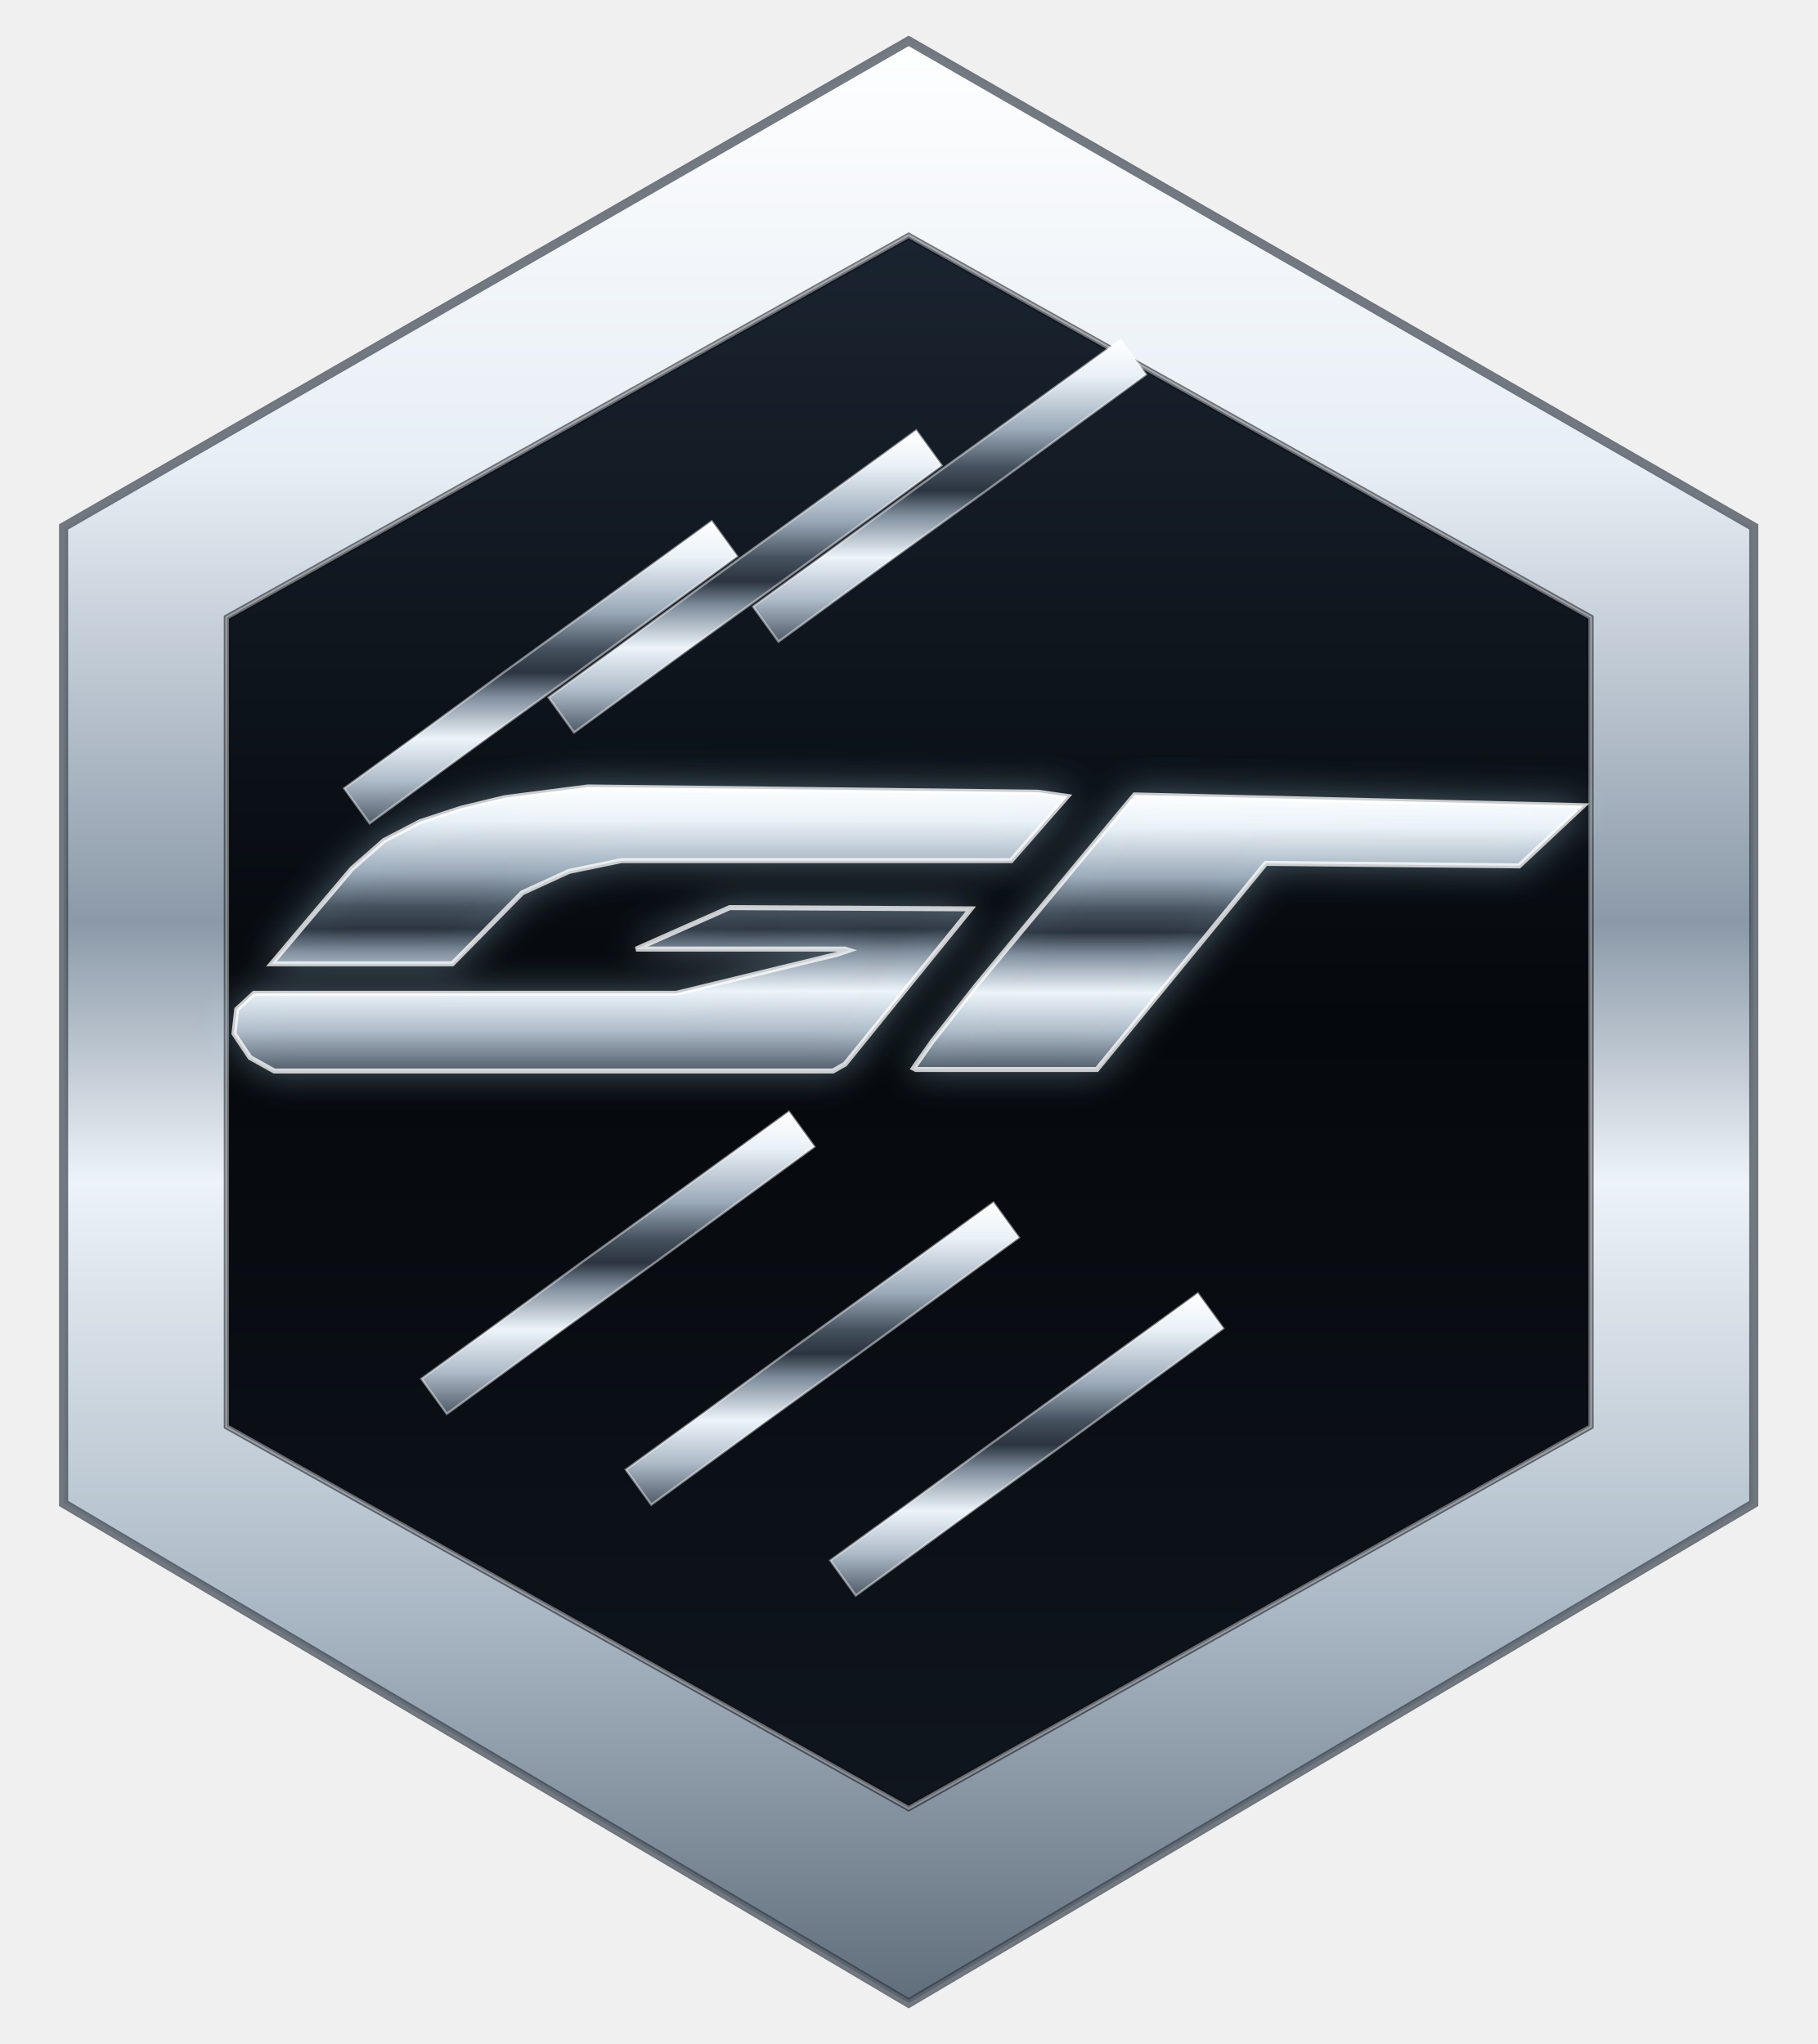
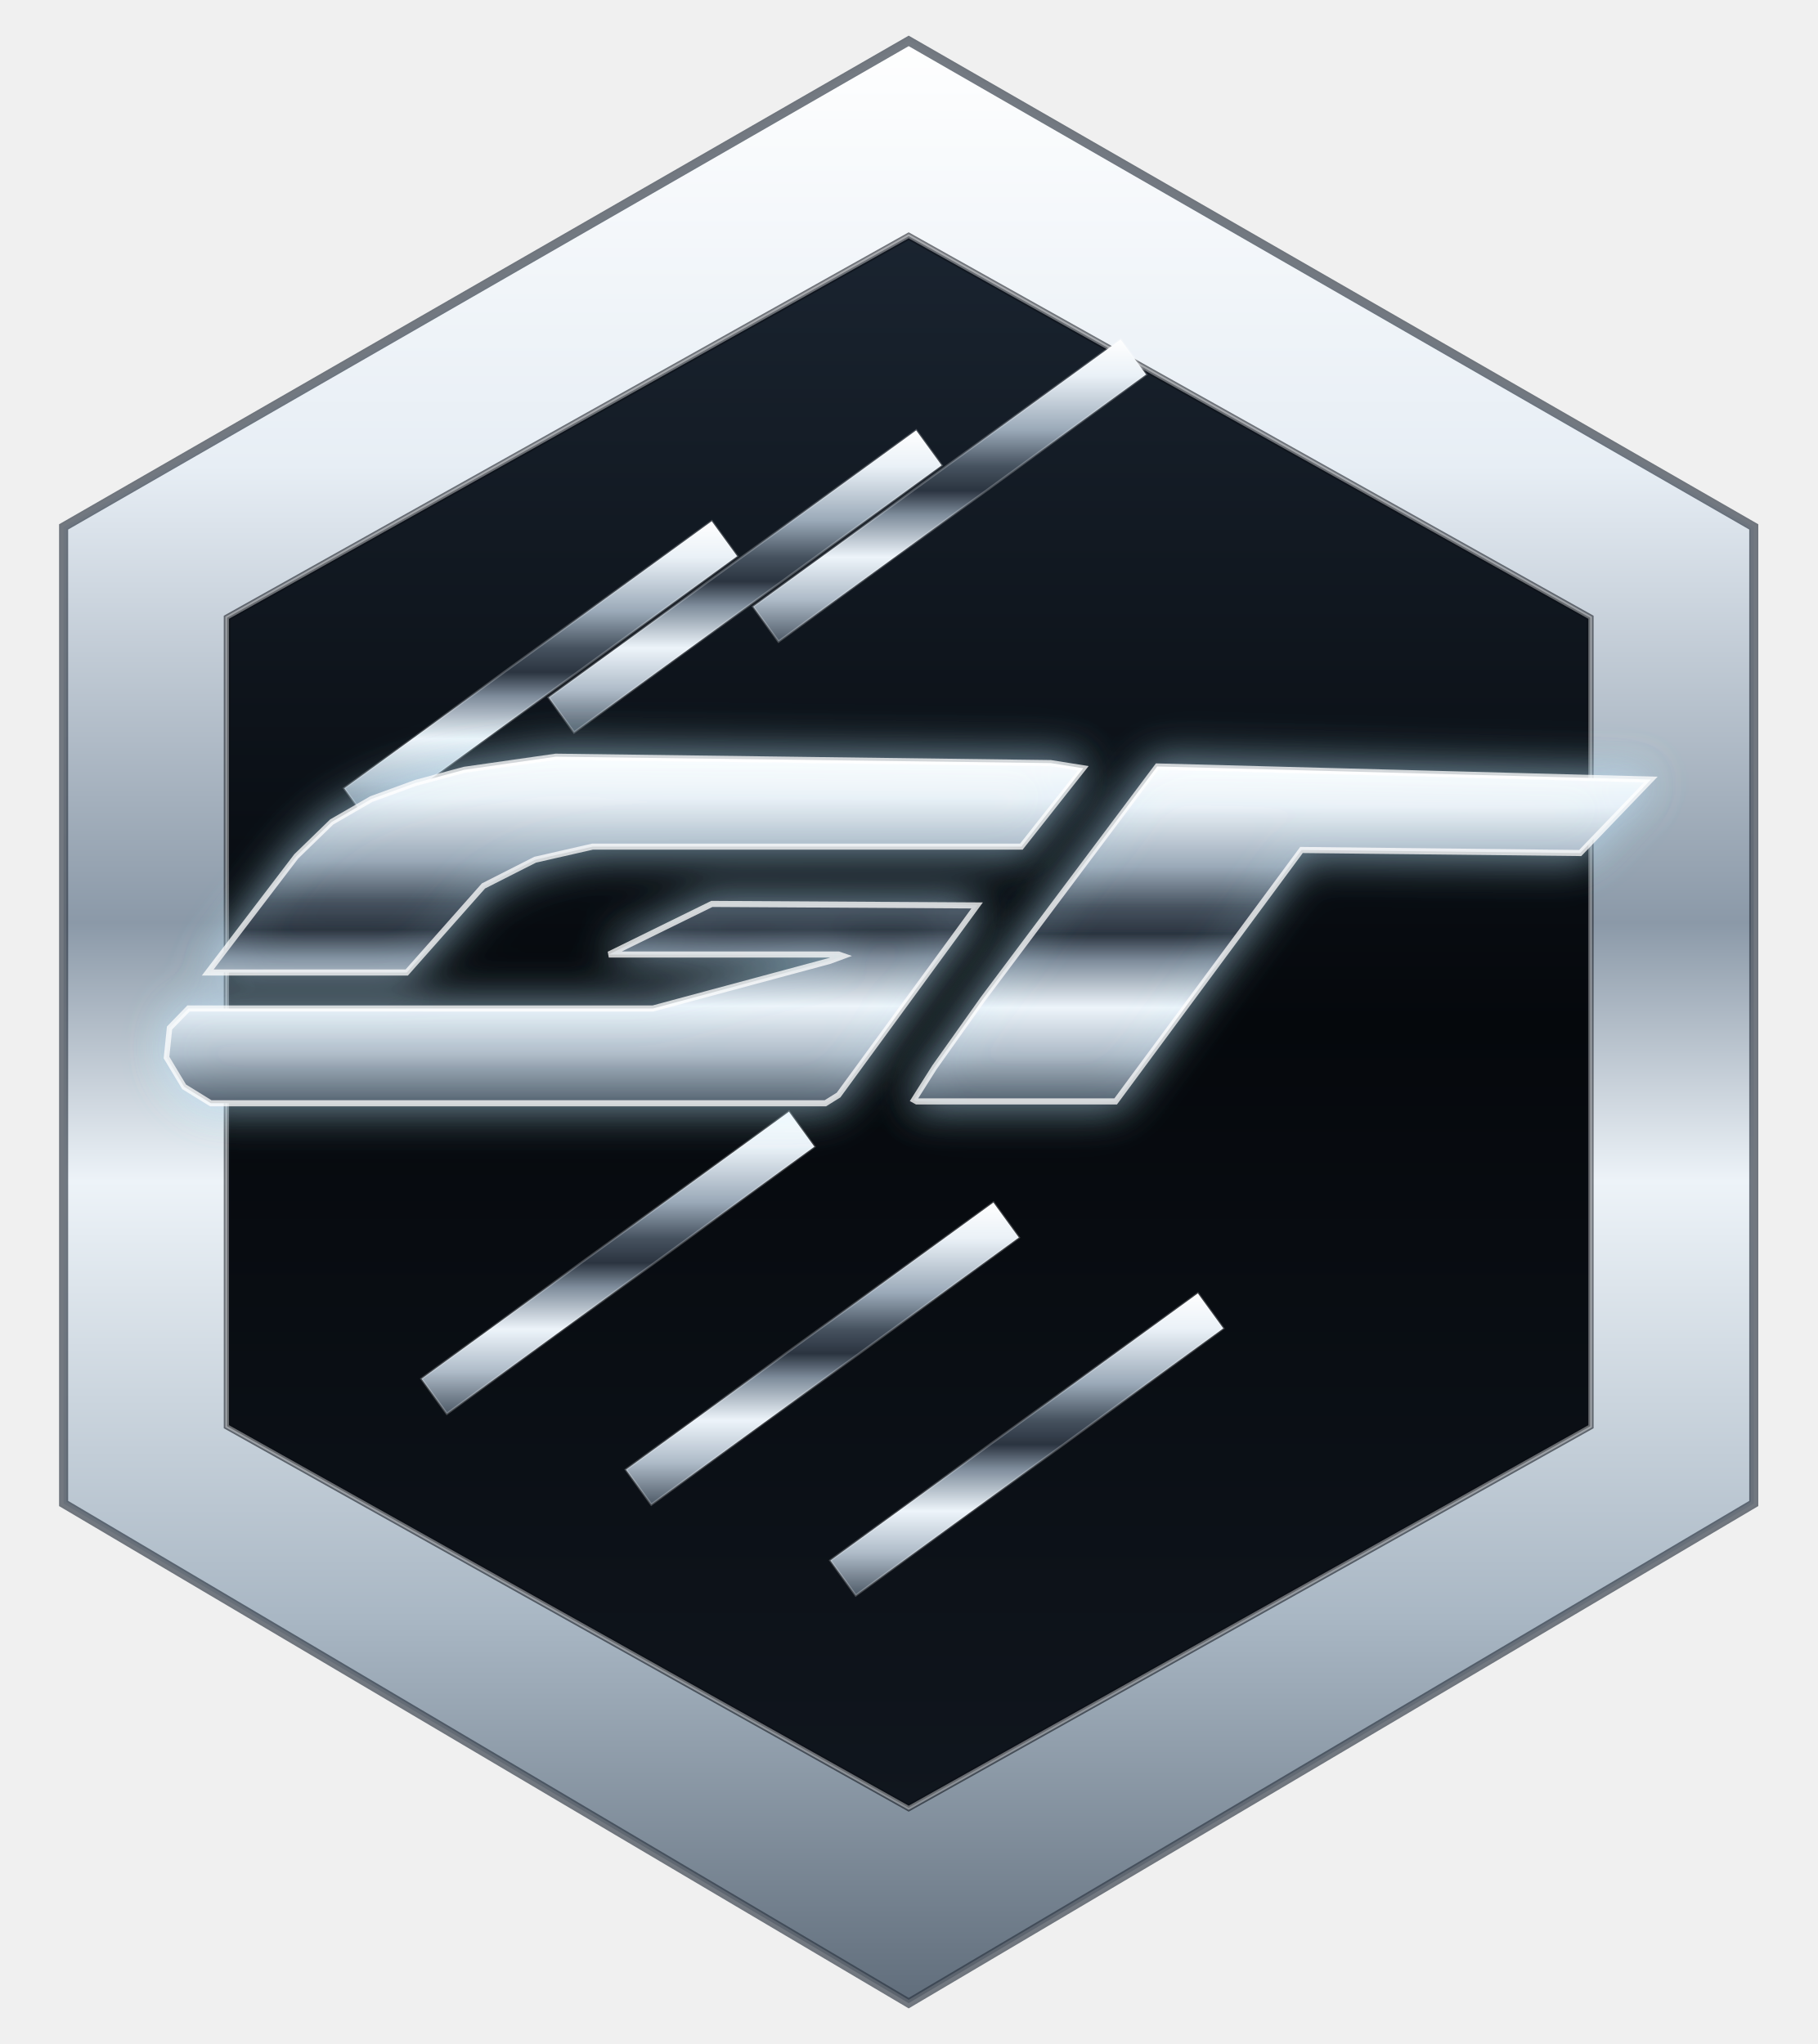
<svg xmlns="http://www.w3.org/2000/svg" width="800" height="900" viewBox="0 0 800 900" fill="none">
  <defs>
    <linearGradient id="chrom" x1="0" y1="0" x2="0" y2="1">
      <stop offset="0" stop-color="#FFFFFF" />
      <stop offset="0.12" stop-color="#EAF1F7" />
      <stop offset="0.30" stop-color="#9AA9B8" />
      <stop offset="0.42" stop-color="#46525F" />
      <stop offset="0.50" stop-color="#2B3440" />
      <stop offset="0.58" stop-color="#7E8C9B" />
      <stop offset="0.72" stop-color="#EDF4FA" />
      <stop offset="0.86" stop-color="#AEBBC8" />
      <stop offset="1" stop-color="#4E5A67" />
    </linearGradient>
    <linearGradient id="frame" x1="0" y1="0" x2="0" y2="1">
      <stop offset="0" stop-color="#FFFFFF" />
      <stop offset="0.22" stop-color="#E7EEF5" />
      <stop offset="0.45" stop-color="#8B99A8" />
      <stop offset="0.58" stop-color="#EDF3F8" />
      <stop offset="0.8" stop-color="#A9B7C4" />
      <stop offset="1" stop-color="#5E6B79" />
    </linearGradient>
    <linearGradient id="plate" x1="0" y1="0" x2="0" y2="1">
      <stop offset="0" stop-color="#1A2430" />
      <stop offset="0.5" stop-color="#05080C" />
      <stop offset="1" stop-color="#10161E" />
    </linearGradient>
    <clipPath id="plate">
      <path d="M400,104 L700,272 L700,628 L400,796 L100,628 L100,272 Z" />
    </clipPath>
    <filter id="gtGlow" x="-20%" y="-40%" width="140%" height="180%">
      <feDropShadow dx="0" dy="0" stdDeviation="7" flood-color="#BFE9FF" flood-opacity="0.35" />
    </filter>
+     <filter id="gtGlow" x="-20%" y="-50%" width="140%" height="200%">
+       <feDropShadow dx="0" dy="0" stdDeviation="8" flood-color="#CBEEFF" flood-opacity="0.5" />
+     </filter>
  </defs>
  <path d="M400,18 L772,232 L772,662 L400,882 L28,662 L28,232 Z" fill="url(#frame)" />
  <path d="M400,18 L772,232 L772,662 L400,882 L28,662 L28,232 Z" fill="none" stroke="#FFFFFF" stroke-opacity=".55" stroke-width="2.5" />
  <path d="M400,18 L772,232 L772,662 L400,882 L28,662 L28,232 Z" fill="none" stroke="#2A333F" stroke-opacity=".65" stroke-width="4" />
  <path d="M400,104 L700,272 L700,628 L400,796 L100,628 L100,272 Z" fill="url(#plate)" />
  <path d="M400,104 L700,272 L700,628 L400,796 L100,628 L100,272 Z" fill="none" stroke="#0A0E14" stroke-opacity=".55" stroke-width="3" />
  <path d="M400,104 L700,272 L700,628 L400,796 L100,628 L100,272 Z" fill="none" stroke="#FFFFFF" stroke-opacity=".38" stroke-width="1.6" />
  <g clip-path="url(#plate)">
-     <path d="M151.5,347.1 L313.3,229.5 L324.5,244.9 L162.7,362.5 Z" fill="url(#chrom)" stroke="#FFFFFF" stroke-opacity=".45" stroke-width="1" />
-     <path d="M241.5,307.1 L403.3,189.5 L414.5,204.9 L252.7,322.5 Z" fill="url(#chrom)" stroke="#FFFFFF" stroke-opacity=".45" stroke-width="1" />
-     <path d="M331.5,267.1 L493.3,149.5 L504.5,164.9 L342.7,282.5 Z" fill="url(#chrom)" stroke="#FFFFFF" stroke-opacity=".45" stroke-width="1" />
-     <path d="M185.5,607.1 L347.3,489.5 L358.5,504.9 L196.7,622.5 Z" fill="url(#chrom)" stroke="#FFFFFF" stroke-opacity=".45" stroke-width="1" />
-     <path d="M275.5,647.1 L437.3,529.5 L448.5,544.9 L286.7,662.5 Z" fill="url(#chrom)" stroke="#FFFFFF" stroke-opacity=".45" stroke-width="1" />
-     <path d="M365.5,687.1 L527.3,569.5 L538.5,584.9 L376.7,702.5 Z" fill="url(#chrom)" stroke="#FFFFFF" stroke-opacity=".45" stroke-width="1" />
-     <g transform="translate(400,407) scale(1.10) translate(-400,-407)" filter="url(#gtGlow)">
-       <path d="M271.6,352.0 L451.7,354.1 L463.5,355.8 L441.0,381.5 L285.0,381.5 L264.1,385.8 L245.3,394.4 L217.4,422.8 L145.0,422.8 L177.2,384.7 L190.1,373.4 L204.5,365.9 L220.6,360.6 L238.3,356.3 Z M328.4,400.3 L424.9,400.8 L374.5,463.0 L369.7,465.7 L146.1,465.7 L136.4,460.3 L130.0,450.7 L131.1,441.0 L138.0,434.6 L307.0,434.6 L371.3,419.0 L376.1,417.4 L374.5,416.9 L290.9,416.9 Z" fill="url(#chrom)" fill-rule="evenodd" />
+     <path d="M151.5,347.1 L313.3,229.5 L324.5,244.9 L162.7,362.5 Z" fill="url(#chrom)" stroke="#FFFFFF" stroke-opacity=".22" stroke-width="1" />
+     <path d="M241.5,307.1 L403.3,189.5 L414.5,204.9 L252.7,322.5 Z" fill="url(#chrom)" stroke="#FFFFFF" stroke-opacity=".22" stroke-width="1" />
+     <path d="M331.5,267.1 L493.3,149.5 L504.5,164.9 L342.7,282.5 Z" fill="url(#chrom)" stroke="#FFFFFF" stroke-opacity=".22" stroke-width="1" />
+     <path d="M185.5,607.1 L347.3,489.5 L358.5,504.9 L196.7,622.5 Z" fill="url(#chrom)" stroke="#FFFFFF" stroke-opacity=".22" stroke-width="1" />
+     <path d="M275.5,647.1 L437.3,529.5 L448.5,544.9 L286.7,662.5 Z" fill="url(#chrom)" stroke="#FFFFFF" stroke-opacity=".22" stroke-width="1" />
+     <path d="M365.5,687.1 L527.3,569.5 L538.5,584.9 L376.7,702.5 Z" fill="url(#chrom)" stroke="#FFFFFF" stroke-opacity=".22" stroke-width="1" />
+     <g transform="translate(400,407) scale(1.10,1.22) translate(-400,-407)" filter="url(#gtGlow)">
+       <g transform="translate(400,407) scale(1.10) translate(-400,-407)" filter="url(#gtGlow)">
+         <path d="M271.6,352.0 L451.7,354.1 L463.5,355.8 L441.0,381.5 L285.0,381.5 L264.1,385.8 L245.3,394.4 L217.4,422.8 L145.0,422.8 L177.2,384.7 L190.1,373.4 L204.5,365.9 L220.6,360.6 L238.3,356.3 Z M328.4,400.3 L424.9,400.8 L374.5,463.0 L369.7,465.7 L146.1,465.7 L136.4,460.3 L130.0,450.7 L131.1,441.0 L138.0,434.6 L307.0,434.6 L371.3,419.0 L376.1,417.4 L374.5,416.9 L290.9,416.9 Z" fill="url(#chrom)" fill-rule="evenodd" />
+       </g>
    </g>
-     <g transform="translate(400,407) scale(1.10) translate(-400,-407)" filter="url(#gtGlow)">
-       <path d="M490.4,355.2 L670.0,359.5 L644.3,383.6 L542.9,382.6 L475.3,465.1 L402.9,465.1 L401.9,464.6 L409.4,453.9 L427.1,431.4 Z" fill="url(#chrom)" fill-rule="evenodd" />
+     <g transform="translate(400,407) scale(1.10,1.22) translate(-400,-407)" filter="url(#gtGlow)">
+       <g transform="translate(400,407) scale(1.10) translate(-400,-407)" filter="url(#gtGlow)">
+         <path d="M490.4,355.2 L670.0,359.5 L644.3,383.6 L542.9,382.6 L475.3,465.1 L402.9,465.1 L401.9,464.6 L409.4,453.9 L427.1,431.4 Z" fill="url(#chrom)" fill-rule="evenodd" />
+       </g>
    </g>
  </g>
-   <g transform="translate(400,407) scale(1.10) translate(-400,-407)" filter="url(#gtGlow)">
-     <path d="M271.6,352.0 L451.7,354.1 L463.5,355.8 L441.0,381.5 L285.0,381.5 L264.1,385.8 L245.3,394.4 L217.4,422.8 L145.0,422.8 L177.2,384.7 L190.1,373.4 L204.5,365.9 L220.6,360.6 L238.3,356.3 Z M328.4,400.3 L424.9,400.8 L374.5,463.0 L369.7,465.7 L146.1,465.7 L136.4,460.3 L130.0,450.7 L131.1,441.0 L138.0,434.6 L307.0,434.6 L371.3,419.0 L376.1,417.4 L374.5,416.9 L290.9,416.9 Z M490.4,355.2 L670.0,359.5 L644.3,383.6 L542.9,382.6 L475.3,465.1 L402.9,465.1 L401.9,464.6 L409.4,453.9 L427.1,431.4 Z" fill="none" stroke="#FFFFFF" stroke-opacity=".75" stroke-width="2" />
+   <g transform="translate(400,407) scale(1.10,1.22) translate(-400,-407)" filter="url(#gtGlow)">
+     <g transform="translate(400,407) scale(1.10) translate(-400,-407)" filter="url(#gtGlow)">
+       <path d="M271.6,352.0 L451.7,354.1 L463.5,355.8 L441.0,381.5 L285.0,381.5 L264.1,385.8 L245.3,394.4 L217.4,422.8 L145.0,422.8 L177.2,384.7 L190.1,373.4 L204.5,365.9 L220.6,360.6 L238.3,356.3 Z M328.4,400.3 L424.9,400.8 L374.5,463.0 L369.7,465.7 L146.1,465.7 L136.4,460.3 L130.0,450.7 L131.1,441.0 L138.0,434.6 L307.0,434.6 L371.3,419.0 L376.1,417.4 L374.5,416.9 L290.9,416.9 Z M490.4,355.2 L670.0,359.5 L644.3,383.6 L542.9,382.6 L475.3,465.1 L402.9,465.1 L401.9,464.6 L409.4,453.9 L427.1,431.4 Z" fill="none" stroke="#FFFFFF" stroke-opacity=".75" stroke-width="2" />
+     </g>
  </g>
</svg>
